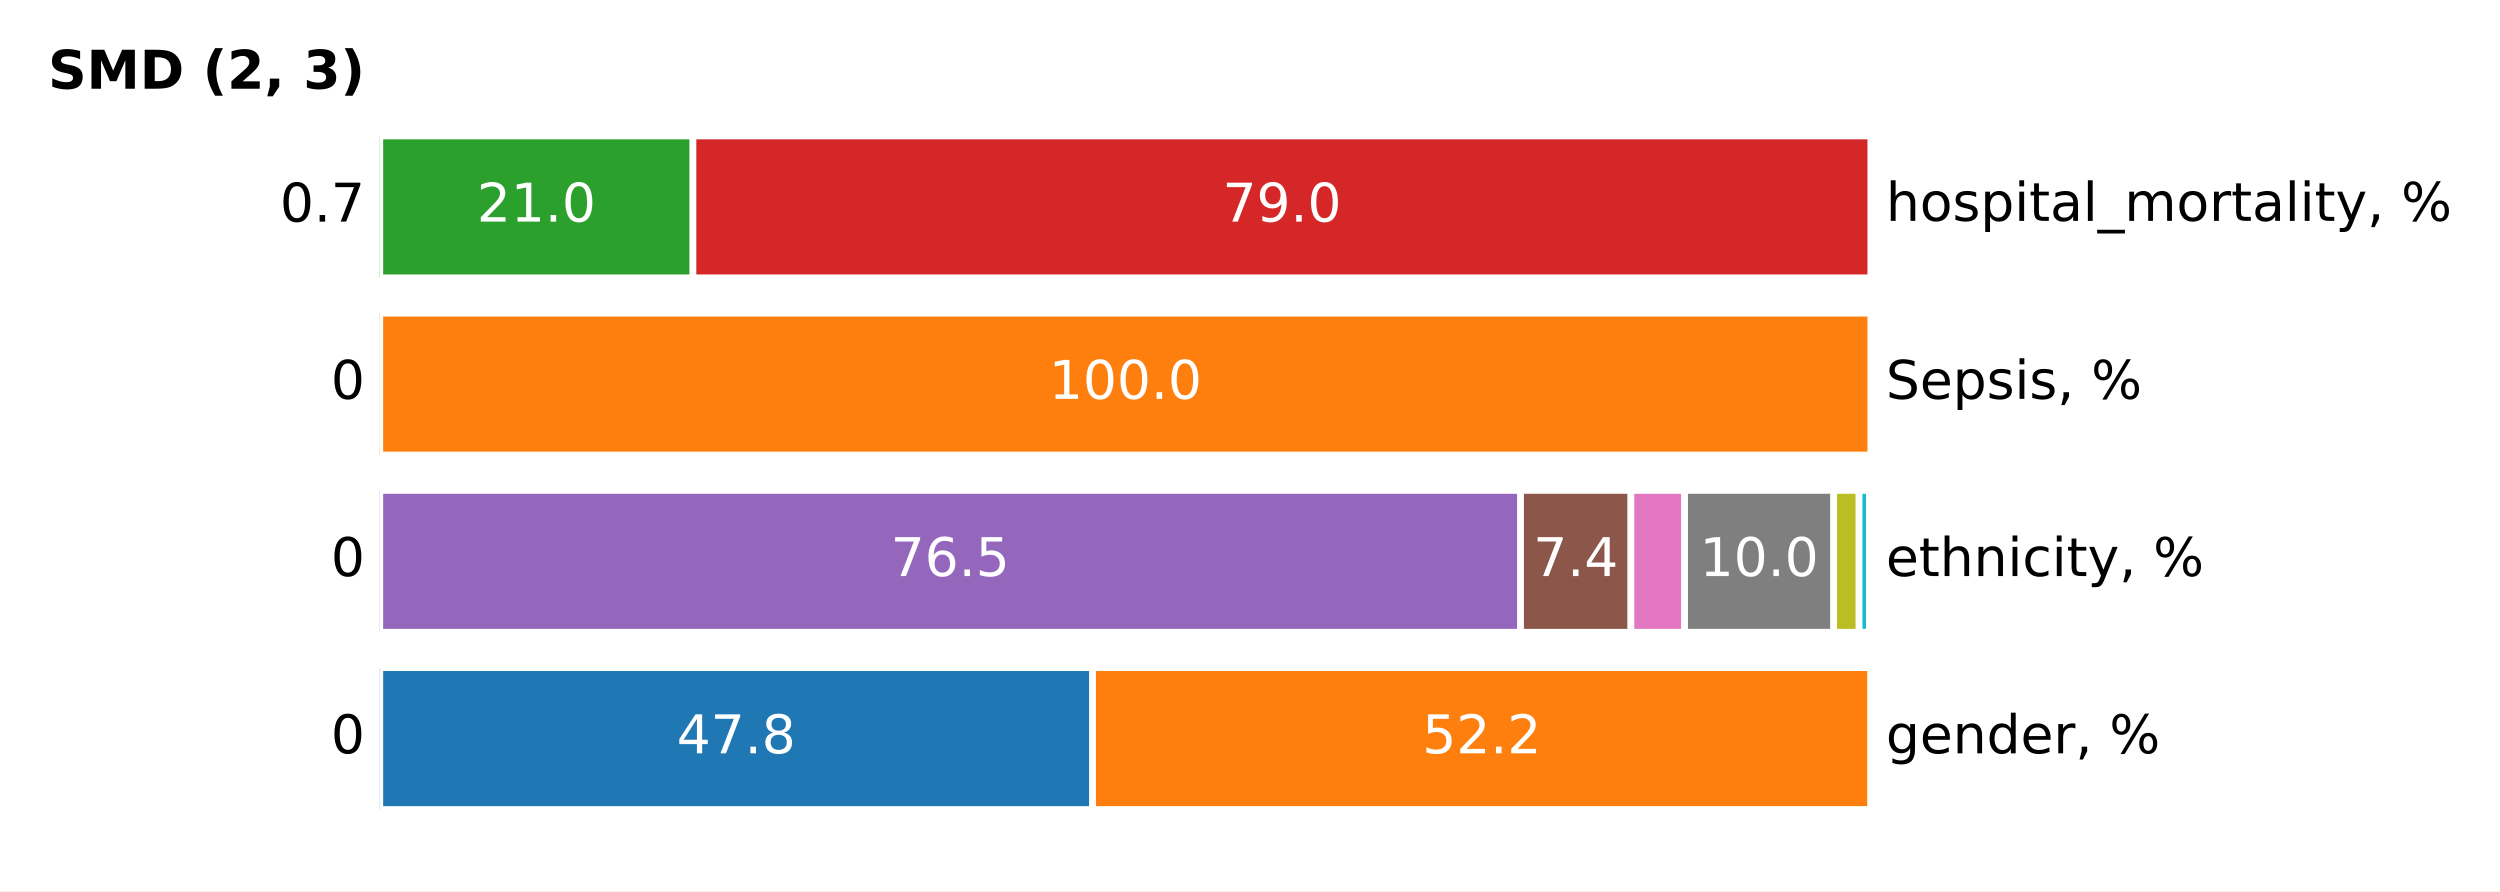
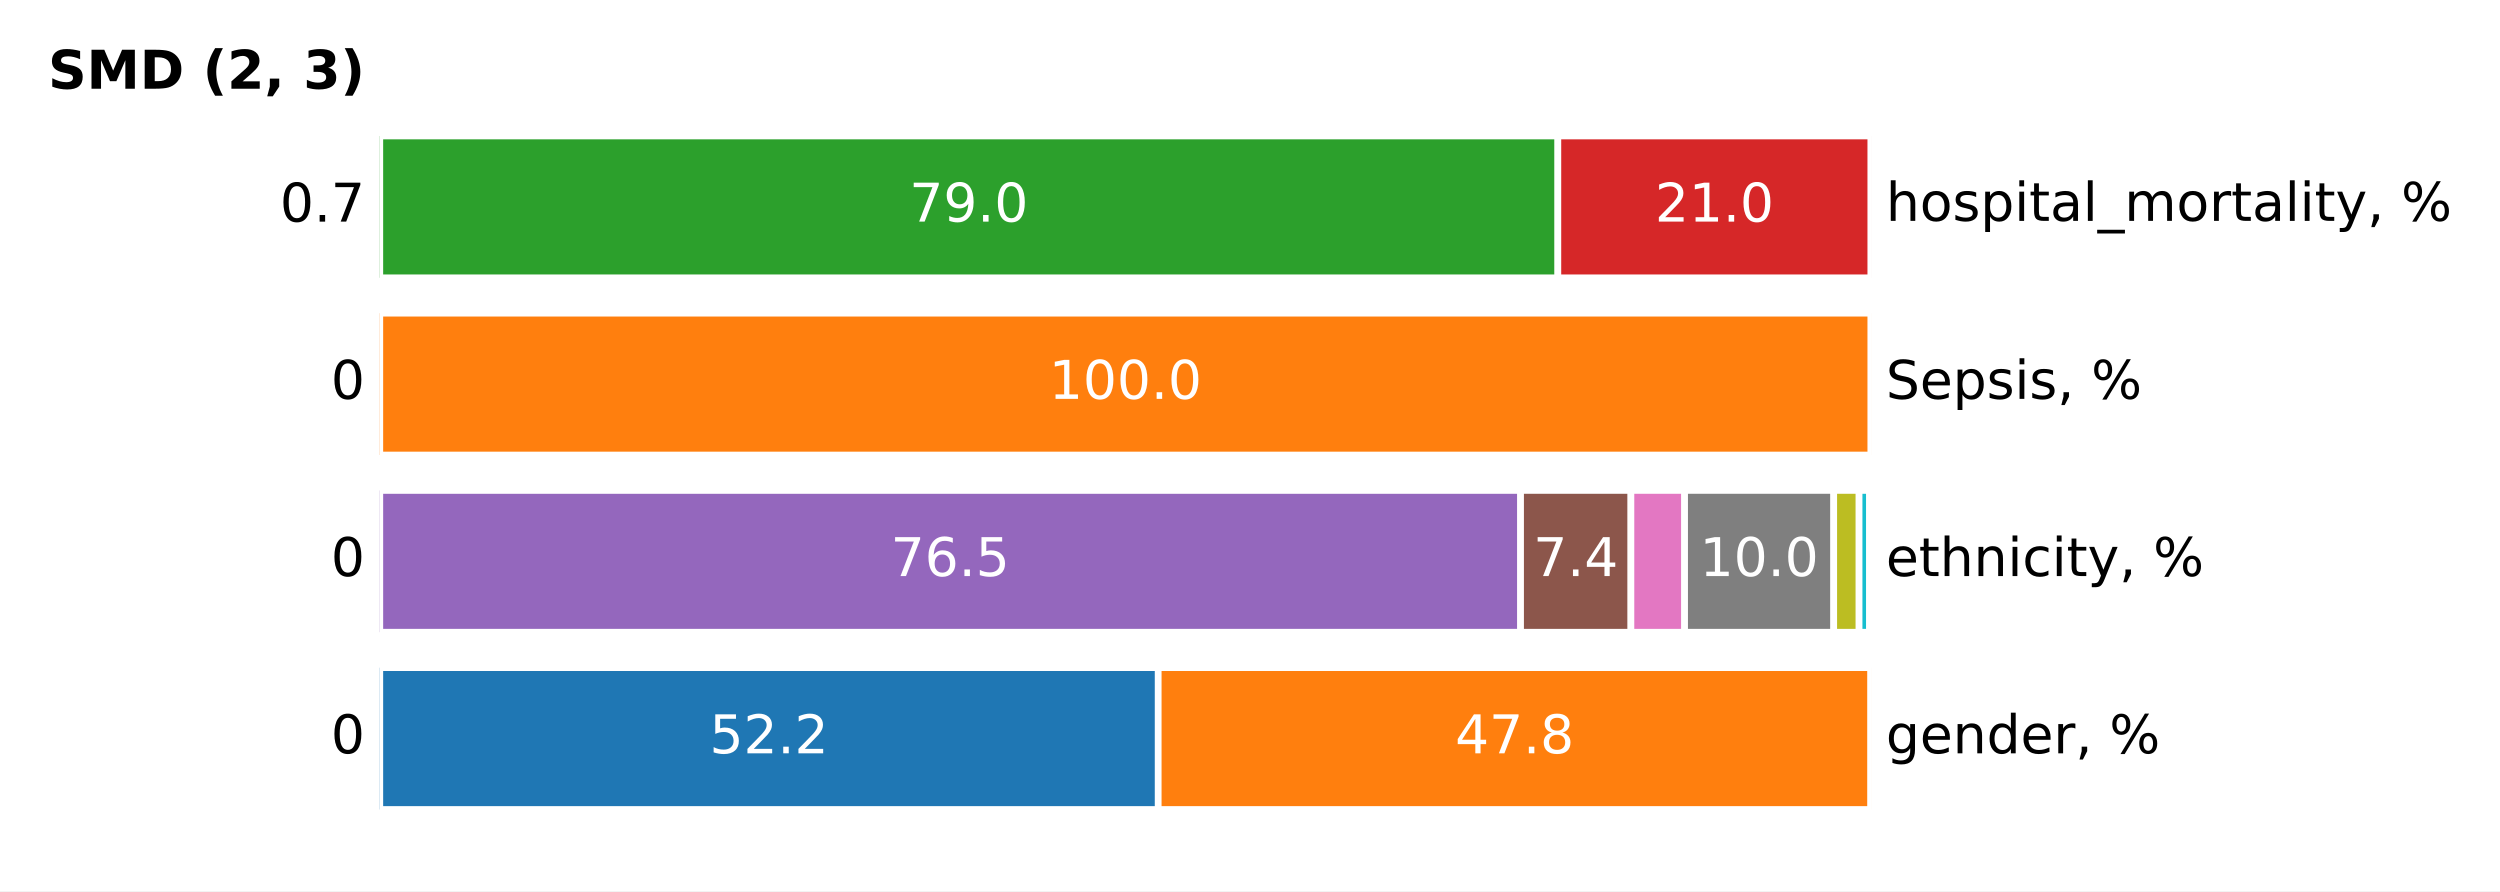
<svg xmlns="http://www.w3.org/2000/svg" xmlns:xlink="http://www.w3.org/1999/xlink" width="374.194pt" height="133.395pt" viewBox="0 0 374.194 133.395" version="1.1">
  <defs>
    <style type="text/css">*{stroke-linejoin: round; stroke-linecap: butt}</style>
  </defs>
  <g id="figure_1">
    <g id="patch_1">
      <path d="M 0 133.395  L 374.194 133.395  L 374.194 0  L 0 0  z " style="fill: #ffffff" />
    </g>
    <g id="axes_1">
      <g id="patch_2">
        <path d="M 56.849 126.195  L 280.05 126.195  L 280.05 15.315  L 56.849 15.315  z " style="fill: #ffffff" />
      </g>
      <g id="patch_3">
-         <path d="M 56.849 121.155  L 163.539 121.155  L 163.539 99.934  L 56.849 99.934  z " clip-path="url(#p990fdecefe)" style="fill: #1f77b4; stroke: #ffffff; stroke-linejoin: miter" />
+         <path d="M 56.849 121.155  L 173.36 121.155  L 173.36 99.934  L 56.849 99.934  z " clip-path="url(#pa112dd658e)" style="fill: #1f77b4; stroke: #ffffff; stroke-linejoin: miter" />
      </g>
      <g id="patch_4">
-         <path d="M 163.539 121.155  L 280.05 121.155  L 280.05 99.934  L 163.539 99.934  z " clip-path="url(#p990fdecefe)" style="fill: #ff7f0e; stroke: #ffffff; stroke-linejoin: miter" />
+         <path d="M 173.36 121.155  L 280.05 121.155  L 280.05 99.934  L 173.36 99.934  z " clip-path="url(#pa112dd658e)" style="fill: #ff7f0e; stroke: #ffffff; stroke-linejoin: miter" />
      </g>
      <g id="patch_5">
-         <path d="M 280.05 121.155  L 280.05 121.155  L 280.05 99.934  L 280.05 99.934  z " clip-path="url(#p990fdecefe)" style="fill: #2ca02c; stroke: #ffffff; stroke-linejoin: miter" />
+         <path d="M 280.05 121.155  L 280.05 121.155  L 280.05 99.934  L 280.05 99.934  z " clip-path="url(#pa112dd658e)" style="fill: #2ca02c; stroke: #ffffff; stroke-linejoin: miter" />
      </g>
      <g id="patch_6">
-         <path d="M 280.05 121.155  L 280.05 121.155  L 280.05 99.934  L 280.05 99.934  z " clip-path="url(#p990fdecefe)" style="fill: #d62728; stroke: #ffffff; stroke-linejoin: miter" />
+         <path d="M 280.05 121.155  L 280.05 121.155  L 280.05 99.934  L 280.05 99.934  z " clip-path="url(#pa112dd658e)" style="fill: #d62728; stroke: #ffffff; stroke-linejoin: miter" />
      </g>
      <g id="patch_7">
-         <path d="M 280.05 121.155  L 280.05 121.155  L 280.05 99.934  L 280.05 99.934  z " clip-path="url(#p990fdecefe)" style="fill: url(#h4d0b696f04); stroke: #ffffff; stroke-linejoin: miter" />
+         <path d="M 280.05 121.155  L 280.05 121.155  L 280.05 99.934  L 280.05 99.934  z " clip-path="url(#pa112dd658e)" style="fill: url(#hd86100ac3c); stroke: #ffffff; stroke-linejoin: miter" />
      </g>
      <g id="patch_8">
-         <path d="M 56.849 94.629  L 227.597 94.629  L 227.597 73.408  L 56.849 73.408  z " clip-path="url(#p990fdecefe)" style="fill: #9467bd; stroke: #ffffff; stroke-linejoin: miter" />
+         <path d="M 56.849 94.629  L 227.597 94.629  L 227.597 73.408  L 56.849 73.408  z " clip-path="url(#pa112dd658e)" style="fill: #9467bd; stroke: #ffffff; stroke-linejoin: miter" />
      </g>
      <g id="patch_9">
-         <path d="M 227.597 94.629  L 244.114 94.629  L 244.114 73.408  L 227.597 73.408  z " clip-path="url(#p990fdecefe)" style="fill: #8c564b; stroke: #ffffff; stroke-linejoin: miter" />
+         <path d="M 227.597 94.629  L 244.114 94.629  L 244.114 73.408  L 227.597 73.408  z " clip-path="url(#pa112dd658e)" style="fill: #8c564b; stroke: #ffffff; stroke-linejoin: miter" />
      </g>
      <g id="patch_10">
-         <path d="M 244.114 94.629  L 252.149 94.629  L 252.149 73.408  L 244.114 73.408  z " clip-path="url(#p990fdecefe)" style="fill: #e377c2; stroke: #ffffff; stroke-linejoin: miter" />
+         <path d="M 244.114 94.629  L 252.149 94.629  L 252.149 73.408  L 244.114 73.408  z " clip-path="url(#pa112dd658e)" style="fill: #e377c2; stroke: #ffffff; stroke-linejoin: miter" />
      </g>
      <g id="patch_11">
-         <path d="M 252.149 94.629  L 274.469 94.629  L 274.469 73.408  L 252.149 73.408  z " clip-path="url(#p990fdecefe)" style="fill: #7f7f7f; stroke: #ffffff; stroke-linejoin: miter" />
+         <path d="M 252.149 94.629  L 274.469 94.629  L 274.469 73.408  L 252.149 73.408  z " clip-path="url(#pa112dd658e)" style="fill: #7f7f7f; stroke: #ffffff; stroke-linejoin: miter" />
      </g>
      <g id="patch_12">
-         <path d="M 274.469 94.629  L 278.264 94.629  L 278.264 73.408  L 274.469 73.408  z " clip-path="url(#p990fdecefe)" style="fill: #bcbd22; stroke: #ffffff; stroke-linejoin: miter" />
+         <path d="M 274.469 94.629  L 278.264 94.629  L 278.264 73.408  L 274.469 73.408  z " clip-path="url(#pa112dd658e)" style="fill: #bcbd22; stroke: #ffffff; stroke-linejoin: miter" />
      </g>
      <g id="patch_13">
-         <path d="M 278.264 94.629  L 279.826 94.629  L 279.826 73.408  L 278.264 73.408  z " clip-path="url(#p990fdecefe)" style="fill: #17becf; stroke: #ffffff; stroke-linejoin: miter" />
+         <path d="M 278.264 94.629  L 279.826 94.629  L 279.826 73.408  L 278.264 73.408  z " clip-path="url(#pa112dd658e)" style="fill: #17becf; stroke: #ffffff; stroke-linejoin: miter" />
      </g>
      <g id="patch_14">
-         <path d="M 279.826 94.629  L 279.826 94.629  L 279.826 73.408  L 279.826 73.408  z " clip-path="url(#p990fdecefe)" style="fill: url(#h4d0b696f04); stroke: #ffffff; stroke-linejoin: miter" />
+         <path d="M 279.826 94.629  L 279.826 94.629  L 279.826 73.408  L 279.826 73.408  z " clip-path="url(#pa112dd658e)" style="fill: url(#hd86100ac3c); stroke: #ffffff; stroke-linejoin: miter" />
      </g>
      <g id="patch_15">
-         <path d="M 56.849 68.103  L 56.849 68.103  L 56.849 46.882  L 56.849 46.882  z " clip-path="url(#p990fdecefe)" style="fill: #1f77b4; stroke: #ffffff; stroke-linejoin: miter" />
+         <path d="M 56.849 68.103  L 56.849 68.103  L 56.849 46.882  L 56.849 46.882  z " clip-path="url(#pa112dd658e)" style="fill: #1f77b4; stroke: #ffffff; stroke-linejoin: miter" />
      </g>
      <g id="patch_16">
-         <path d="M 56.849 68.103  L 280.05 68.103  L 280.05 46.882  L 56.849 46.882  z " clip-path="url(#p990fdecefe)" style="fill: #ff7f0e; stroke: #ffffff; stroke-linejoin: miter" />
+         <path d="M 56.849 68.103  L 280.05 68.103  L 280.05 46.882  L 56.849 46.882  z " clip-path="url(#pa112dd658e)" style="fill: #ff7f0e; stroke: #ffffff; stroke-linejoin: miter" />
      </g>
      <g id="patch_17">
-         <path d="M 280.05 68.103  L 280.05 68.103  L 280.05 46.882  L 280.05 46.882  z " clip-path="url(#p990fdecefe)" style="fill: url(#h4d0b696f04); stroke: #ffffff; stroke-linejoin: miter" />
+         <path d="M 280.05 68.103  L 280.05 68.103  L 280.05 46.882  L 280.05 46.882  z " clip-path="url(#pa112dd658e)" style="fill: url(#hd86100ac3c); stroke: #ffffff; stroke-linejoin: miter" />
      </g>
      <g id="patch_18">
-         <path d="M 56.849 41.577  L 103.722 41.577  L 103.722 20.355  L 56.849 20.355  z " clip-path="url(#p990fdecefe)" style="fill: #2ca02c; stroke: #ffffff; stroke-linejoin: miter" />
+         <path d="M 56.849 41.577  L 233.178 41.577  L 233.178 20.355  L 56.849 20.355  z " clip-path="url(#pa112dd658e)" style="fill: #2ca02c; stroke: #ffffff; stroke-linejoin: miter" />
      </g>
      <g id="patch_19">
-         <path d="M 103.722 41.577  L 280.05 41.577  L 280.05 20.355  L 103.722 20.355  z " clip-path="url(#p990fdecefe)" style="fill: #d62728; stroke: #ffffff; stroke-linejoin: miter" />
+         <path d="M 233.178 41.577  L 280.05 41.577  L 280.05 20.355  L 233.178 20.355  z " clip-path="url(#pa112dd658e)" style="fill: #d62728; stroke: #ffffff; stroke-linejoin: miter" />
      </g>
      <g id="patch_20">
-         <path d="M 280.05 41.577  L 280.05 41.577  L 280.05 20.355  L 280.05 20.355  z " clip-path="url(#p990fdecefe)" style="fill: url(#h4d0b696f04); stroke: #ffffff; stroke-linejoin: miter" />
+         <path d="M 280.05 41.577  L 280.05 41.577  L 280.05 20.355  L 280.05 20.355  z " clip-path="url(#pa112dd658e)" style="fill: url(#hd86100ac3c); stroke: #ffffff; stroke-linejoin: miter" />
      </g>
      <g id="matplotlib.axis_1" />
      <g id="matplotlib.axis_2" />
      <g id="text_1">
-         <g style="fill: #ffffff" transform="translate(101.288 112.7524) scale(0.08 -0.08)">
+         <g style="fill: #ffffff" transform="translate(106.1984 112.7524) scale(0.08 -0.08)">
+           <defs>
+             <path id="DejaVuSans-35" d="M 691 4666  L 3169 4666  L 3169 4134  L 1269 4134  L 1269 2991  Q 1406 3038 1543 3061  Q 1681 3084 1819 3084  Q 2600 3084 3056 2656  Q 3513 2228 3513 1497  Q 3513 744 3044 326  Q 2575 -91 1722 -91  Q 1428 -91 1123 -41  Q 819 9 494 109  L 494 744  Q 775 591 1075 516  Q 1375 441 1709 441  Q 2250 441 2565 725  Q 2881 1009 2881 1497  Q 2881 1984 2565 2268  Q 2250 2553 1709 2553  Q 1456 2553 1204 2497  Q 953 2441 691 2322  L 691 4666  z " transform="scale(0.015625)" />
+             <path id="DejaVuSans-32" d="M 1228 531  L 3431 531  L 3431 0  L 469 0  L 469 531  Q 828 903 1448 1529  Q 2069 2156 2228 2338  Q 2531 2678 2651 2914  Q 2772 3150 2772 3378  Q 2772 3750 2511 3984  Q 2250 4219 1831 4219  Q 1534 4219 1204 4116  Q 875 4013 500 3803  L 500 4441  Q 881 4594 1212 4672  Q 1544 4750 1819 4750  Q 2544 4750 2975 4387  Q 3406 4025 3406 3419  Q 3406 3131 3298 2873  Q 3191 2616 2906 2266  Q 2828 2175 2409 1742  Q 1991 1309 1228 531  z " transform="scale(0.015625)" />
+             <path id="DejaVuSans-2e" d="M 684 794  L 1344 794  L 1344 0  L 684 0  L 684 794  z " transform="scale(0.015625)" />
+           </defs>
+           <use xlink:href="#DejaVuSans-35" />
+           <use xlink:href="#DejaVuSans-32" x="63.623" />
+           <use xlink:href="#DejaVuSans-2e" x="127.246" />
+           <use xlink:href="#DejaVuSans-32" x="159.033" />
+         </g>
+       </g>
+       <g id="text_2">
+         <g style="fill: #ffffff" transform="translate(217.7985 112.7524) scale(0.08 -0.08)">
          <defs>
            <path id="DejaVuSans-34" d="M 2419 4116  L 825 1625  L 2419 1625  L 2419 4116  z M 2253 4666  L 3047 4666  L 3047 1625  L 3713 1625  L 3713 1100  L 3047 1100  L 3047 0  L 2419 0  L 2419 1100  L 313 1100  L 313 1709  L 2253 4666  z " transform="scale(0.015625)" />
            <path id="DejaVuSans-37" d="M 525 4666  L 3525 4666  L 3525 4397  L 1831 0  L 1172 0  L 2766 4134  L 525 4134  L 525 4666  z " transform="scale(0.015625)" />
-             <path id="DejaVuSans-2e" d="M 684 794  L 1344 794  L 1344 0  L 684 0  L 684 794  z " transform="scale(0.015625)" />
            <path id="DejaVuSans-38" d="M 2034 2216  Q 1584 2216 1326 1975  Q 1069 1734 1069 1313  Q 1069 891 1326 650  Q 1584 409 2034 409  Q 2484 409 2743 651  Q 3003 894 3003 1313  Q 3003 1734 2745 1975  Q 2488 2216 2034 2216  z M 1403 2484  Q 997 2584 770 2862  Q 544 3141 544 3541  Q 544 4100 942 4425  Q 1341 4750 2034 4750  Q 2731 4750 3128 4425  Q 3525 4100 3525 3541  Q 3525 3141 3298 2862  Q 3072 2584 2669 2484  Q 3125 2378 3379 2068  Q 3634 1759 3634 1313  Q 3634 634 3220 271  Q 2806 -91 2034 -91  Q 1263 -91 848 271  Q 434 634 434 1313  Q 434 1759 690 2068  Q 947 2378 1403 2484  z M 1172 3481  Q 1172 3119 1398 2916  Q 1625 2713 2034 2713  Q 2441 2713 2670 2916  Q 2900 3119 2900 3481  Q 2900 3844 2670 4047  Q 2441 4250 2034 4250  Q 1625 4250 1398 4047  Q 1172 3844 1172 3481  z " transform="scale(0.015625)" />
          </defs>
          <use xlink:href="#DejaVuSans-34" />
          <use xlink:href="#DejaVuSans-37" x="63.623" />
          <use xlink:href="#DejaVuSans-2e" x="127.246" />
          <use xlink:href="#DejaVuSans-38" x="159.033" />
-         </g>
-       </g>
-       <g id="text_2">
-         <g style="fill: #ffffff" transform="translate(212.888 112.7524) scale(0.08 -0.08)">
-           <defs>
-             <path id="DejaVuSans-35" d="M 691 4666  L 3169 4666  L 3169 4134  L 1269 4134  L 1269 2991  Q 1406 3038 1543 3061  Q 1681 3084 1819 3084  Q 2600 3084 3056 2656  Q 3513 2228 3513 1497  Q 3513 744 3044 326  Q 2575 -91 1722 -91  Q 1428 -91 1123 -41  Q 819 9 494 109  L 494 744  Q 775 591 1075 516  Q 1375 441 1709 441  Q 2250 441 2565 725  Q 2881 1009 2881 1497  Q 2881 1984 2565 2268  Q 2250 2553 1709 2553  Q 1456 2553 1204 2497  Q 953 2441 691 2322  L 691 4666  z " transform="scale(0.015625)" />
-             <path id="DejaVuSans-32" d="M 1228 531  L 3431 531  L 3431 0  L 469 0  L 469 531  Q 828 903 1448 1529  Q 2069 2156 2228 2338  Q 2531 2678 2651 2914  Q 2772 3150 2772 3378  Q 2772 3750 2511 3984  Q 2250 4219 1831 4219  Q 1534 4219 1204 4116  Q 875 4013 500 3803  L 500 4441  Q 881 4594 1212 4672  Q 1544 4750 1819 4750  Q 2544 4750 2975 4387  Q 3406 4025 3406 3419  Q 3406 3131 3298 2873  Q 3191 2616 2906 2266  Q 2828 2175 2409 1742  Q 1991 1309 1228 531  z " transform="scale(0.015625)" />
-           </defs>
-           <use xlink:href="#DejaVuSans-35" />
-           <use xlink:href="#DejaVuSans-32" x="63.623" />
-           <use xlink:href="#DejaVuSans-2e" x="127.246" />
-           <use xlink:href="#DejaVuSans-32" x="159.033" />
        </g>
      </g>
      <g id="text_3">
        <g transform="translate(49.5275 112.7524) scale(0.08 -0.08)">
          <defs>
            <path id="DejaVuSans-30" d="M 2034 4250  Q 1547 4250 1301 3770  Q 1056 3291 1056 2328  Q 1056 1369 1301 889  Q 1547 409 2034 409  Q 2525 409 2770 889  Q 3016 1369 3016 2328  Q 3016 3291 2770 3770  Q 2525 4250 2034 4250  z M 2034 4750  Q 2819 4750 3233 4129  Q 3647 3509 3647 2328  Q 3647 1150 3233 529  Q 2819 -91 2034 -91  Q 1250 -91 836 529  Q 422 1150 422 2328  Q 422 3509 836 4129  Q 1250 4750 2034 4750  z " transform="scale(0.015625)" />
          </defs>
          <use xlink:href="#DejaVuSans-30" />
        </g>
      </g>
      <g id="text_4">
        <g transform="translate(282.2815 112.7524) scale(0.08 -0.08)">
          <defs>
            <path id="DejaVuSans-67" d="M 2906 1791  Q 2906 2416 2648 2759  Q 2391 3103 1925 3103  Q 1463 3103 1205 2759  Q 947 2416 947 1791  Q 947 1169 1205 825  Q 1463 481 1925 481  Q 2391 481 2648 825  Q 2906 1169 2906 1791  z M 3481 434  Q 3481 -459 3084 -895  Q 2688 -1331 1869 -1331  Q 1566 -1331 1297 -1286  Q 1028 -1241 775 -1147  L 775 -588  Q 1028 -725 1275 -790  Q 1522 -856 1778 -856  Q 2344 -856 2625 -561  Q 2906 -266 2906 331  L 2906 616  Q 2728 306 2450 153  Q 2172 0 1784 0  Q 1141 0 747 490  Q 353 981 353 1791  Q 353 2603 747 3093  Q 1141 3584 1784 3584  Q 2172 3584 2450 3431  Q 2728 3278 2906 2969  L 2906 3500  L 3481 3500  L 3481 434  z " transform="scale(0.015625)" />
            <path id="DejaVuSans-65" d="M 3597 1894  L 3597 1613  L 953 1613  Q 991 1019 1311 708  Q 1631 397 2203 397  Q 2534 397 2845 478  Q 3156 559 3463 722  L 3463 178  Q 3153 47 2828 -22  Q 2503 -91 2169 -91  Q 1331 -91 842 396  Q 353 884 353 1716  Q 353 2575 817 3079  Q 1281 3584 2069 3584  Q 2775 3584 3186 3129  Q 3597 2675 3597 1894  z M 3022 2063  Q 3016 2534 2758 2815  Q 2500 3097 2075 3097  Q 1594 3097 1305 2825  Q 1016 2553 972 2059  L 3022 2063  z " transform="scale(0.015625)" />
            <path id="DejaVuSans-6e" d="M 3513 2113  L 3513 0  L 2938 0  L 2938 2094  Q 2938 2591 2744 2837  Q 2550 3084 2163 3084  Q 1697 3084 1428 2787  Q 1159 2491 1159 1978  L 1159 0  L 581 0  L 581 3500  L 1159 3500  L 1159 2956  Q 1366 3272 1645 3428  Q 1925 3584 2291 3584  Q 2894 3584 3203 3211  Q 3513 2838 3513 2113  z " transform="scale(0.015625)" />
            <path id="DejaVuSans-64" d="M 2906 2969  L 2906 4863  L 3481 4863  L 3481 0  L 2906 0  L 2906 525  Q 2725 213 2448 61  Q 2172 -91 1784 -91  Q 1150 -91 751 415  Q 353 922 353 1747  Q 353 2572 751 3078  Q 1150 3584 1784 3584  Q 2172 3584 2448 3432  Q 2725 3281 2906 2969  z M 947 1747  Q 947 1113 1208 752  Q 1469 391 1925 391  Q 2381 391 2643 752  Q 2906 1113 2906 1747  Q 2906 2381 2643 2742  Q 2381 3103 1925 3103  Q 1469 3103 1208 2742  Q 947 2381 947 1747  z " transform="scale(0.015625)" />
            <path id="DejaVuSans-72" d="M 2631 2963  Q 2534 3019 2420 3045  Q 2306 3072 2169 3072  Q 1681 3072 1420 2755  Q 1159 2438 1159 1844  L 1159 0  L 581 0  L 581 3500  L 1159 3500  L 1159 2956  Q 1341 3275 1631 3429  Q 1922 3584 2338 3584  Q 2397 3584 2469 3576  Q 2541 3569 2628 3553  L 2631 2963  z " transform="scale(0.015625)" />
            <path id="DejaVuSans-2c" d="M 750 794  L 1409 794  L 1409 256  L 897 -744  L 494 -744  L 750 256  L 750 794  z " transform="scale(0.015625)" />
            <path id="DejaVuSans-20" transform="scale(0.015625)" />
            <path id="DejaVuSans-25" d="M 4653 2053  Q 4381 2053 4226 1822  Q 4072 1591 4072 1178  Q 4072 772 4226 539  Q 4381 306 4653 306  Q 4919 306 5073 539  Q 5228 772 5228 1178  Q 5228 1588 5073 1820  Q 4919 2053 4653 2053  z M 4653 2450  Q 5147 2450 5437 2106  Q 5728 1763 5728 1178  Q 5728 594 5436 251  Q 5144 -91 4653 -91  Q 4153 -91 3862 251  Q 3572 594 3572 1178  Q 3572 1766 3864 2108  Q 4156 2450 4653 2450  z M 1428 4353  Q 1159 4353 1004 4120  Q 850 3888 850 3481  Q 850 3069 1003 2837  Q 1156 2606 1428 2606  Q 1700 2606 1854 2837  Q 2009 3069 2009 3481  Q 2009 3884 1853 4118  Q 1697 4353 1428 4353  z M 4250 4750  L 4750 4750  L 1831 -91  L 1331 -91  L 4250 4750  z M 1428 4750  Q 1922 4750 2215 4408  Q 2509 4066 2509 3481  Q 2509 2891 2217 2550  Q 1925 2209 1428 2209  Q 931 2209 642 2551  Q 353 2894 353 3481  Q 353 4063 643 4406  Q 934 4750 1428 4750  z " transform="scale(0.015625)" />
          </defs>
          <use xlink:href="#DejaVuSans-67" />
          <use xlink:href="#DejaVuSans-65" x="63.477" />
          <use xlink:href="#DejaVuSans-6e" x="125" />
          <use xlink:href="#DejaVuSans-64" x="188.379" />
          <use xlink:href="#DejaVuSans-65" x="251.855" />
          <use xlink:href="#DejaVuSans-72" x="313.379" />
          <use xlink:href="#DejaVuSans-2c" x="354.492" />
          <use xlink:href="#DejaVuSans-20" x="386.279" />
          <use xlink:href="#DejaVuSans-25" x="418.066" />
        </g>
      </g>
      <g id="text_5">
        <g style="fill: #ffffff" transform="translate(133.3173 86.22612) scale(0.08 -0.08)">
          <defs>
            <path id="DejaVuSans-36" d="M 2113 2584  Q 1688 2584 1439 2293  Q 1191 2003 1191 1497  Q 1191 994 1439 701  Q 1688 409 2113 409  Q 2538 409 2786 701  Q 3034 994 3034 1497  Q 3034 2003 2786 2293  Q 2538 2584 2113 2584  z M 3366 4563  L 3366 3988  Q 3128 4100 2886 4159  Q 2644 4219 2406 4219  Q 1781 4219 1451 3797  Q 1122 3375 1075 2522  Q 1259 2794 1537 2939  Q 1816 3084 2150 3084  Q 2853 3084 3261 2657  Q 3669 2231 3669 1497  Q 3669 778 3244 343  Q 2819 -91 2113 -91  Q 1303 -91 875 529  Q 447 1150 447 2328  Q 447 3434 972 4092  Q 1497 4750 2381 4750  Q 2619 4750 2861 4703  Q 3103 4656 3366 4563  z " transform="scale(0.015625)" />
          </defs>
          <use xlink:href="#DejaVuSans-37" />
          <use xlink:href="#DejaVuSans-36" x="63.623" />
          <use xlink:href="#DejaVuSans-2e" x="127.246" />
          <use xlink:href="#DejaVuSans-35" x="159.033" />
        </g>
      </g>
      <g id="text_6">
        <g style="fill: #ffffff" transform="translate(229.4947 86.22612) scale(0.08 -0.08)">
          <use xlink:href="#DejaVuSans-37" />
          <use xlink:href="#DejaVuSans-2e" x="63.623" />
          <use xlink:href="#DejaVuSans-34" x="95.41" />
        </g>
      </g>
      <g id="text_7">
        <g style="fill: #ffffff" transform="translate(254.4033 86.22612) scale(0.08 -0.08)">
          <defs>
            <path id="DejaVuSans-31" d="M 794 531  L 1825 531  L 1825 4091  L 703 3866  L 703 4441  L 1819 4666  L 2450 4666  L 2450 531  L 3481 531  L 3481 0  L 794 0  L 794 531  z " transform="scale(0.015625)" />
          </defs>
          <use xlink:href="#DejaVuSans-31" />
          <use xlink:href="#DejaVuSans-30" x="63.623" />
          <use xlink:href="#DejaVuSans-2e" x="127.246" />
          <use xlink:href="#DejaVuSans-30" x="159.033" />
        </g>
      </g>
      <g id="text_8">
        <g transform="translate(49.5275 86.22612) scale(0.08 -0.08)">
          <use xlink:href="#DejaVuSans-30" />
        </g>
      </g>
      <g id="text_9">
        <g transform="translate(282.2815 86.22612) scale(0.08 -0.08)">
          <defs>
            <path id="DejaVuSans-74" d="M 1172 4494  L 1172 3500  L 2356 3500  L 2356 3053  L 1172 3053  L 1172 1153  Q 1172 725 1289 603  Q 1406 481 1766 481  L 2356 481  L 2356 0  L 1766 0  Q 1100 0 847 248  Q 594 497 594 1153  L 594 3053  L 172 3053  L 172 3500  L 594 3500  L 594 4494  L 1172 4494  z " transform="scale(0.015625)" />
            <path id="DejaVuSans-68" d="M 3513 2113  L 3513 0  L 2938 0  L 2938 2094  Q 2938 2591 2744 2837  Q 2550 3084 2163 3084  Q 1697 3084 1428 2787  Q 1159 2491 1159 1978  L 1159 0  L 581 0  L 581 4863  L 1159 4863  L 1159 2956  Q 1366 3272 1645 3428  Q 1925 3584 2291 3584  Q 2894 3584 3203 3211  Q 3513 2838 3513 2113  z " transform="scale(0.015625)" />
            <path id="DejaVuSans-69" d="M 603 3500  L 1178 3500  L 1178 0  L 603 0  L 603 3500  z M 603 4863  L 1178 4863  L 1178 4134  L 603 4134  L 603 4863  z " transform="scale(0.015625)" />
            <path id="DejaVuSans-63" d="M 3122 3366  L 3122 2828  Q 2878 2963 2633 3030  Q 2388 3097 2138 3097  Q 1578 3097 1268 2742  Q 959 2388 959 1747  Q 959 1106 1268 751  Q 1578 397 2138 397  Q 2388 397 2633 464  Q 2878 531 3122 666  L 3122 134  Q 2881 22 2623 -34  Q 2366 -91 2075 -91  Q 1284 -91 818 406  Q 353 903 353 1747  Q 353 2603 823 3093  Q 1294 3584 2113 3584  Q 2378 3584 2631 3529  Q 2884 3475 3122 3366  z " transform="scale(0.015625)" />
            <path id="DejaVuSans-79" d="M 2059 -325  Q 1816 -950 1584 -1140  Q 1353 -1331 966 -1331  L 506 -1331  L 506 -850  L 844 -850  Q 1081 -850 1212 -737  Q 1344 -625 1503 -206  L 1606 56  L 191 3500  L 800 3500  L 1894 763  L 2988 3500  L 3597 3500  L 2059 -325  z " transform="scale(0.015625)" />
          </defs>
          <use xlink:href="#DejaVuSans-65" />
          <use xlink:href="#DejaVuSans-74" x="61.523" />
          <use xlink:href="#DejaVuSans-68" x="100.732" />
          <use xlink:href="#DejaVuSans-6e" x="164.111" />
          <use xlink:href="#DejaVuSans-69" x="227.49" />
          <use xlink:href="#DejaVuSans-63" x="255.273" />
          <use xlink:href="#DejaVuSans-69" x="310.254" />
          <use xlink:href="#DejaVuSans-74" x="338.037" />
          <use xlink:href="#DejaVuSans-79" x="377.246" />
          <use xlink:href="#DejaVuSans-2c" x="436.426" />
          <use xlink:href="#DejaVuSans-20" x="468.213" />
          <use xlink:href="#DejaVuSans-25" x="500" />
        </g>
      </g>
      <g id="text_10">
        <g style="fill: #ffffff" transform="translate(156.9983 59.6998) scale(0.08 -0.08)">
          <use xlink:href="#DejaVuSans-31" />
          <use xlink:href="#DejaVuSans-30" x="63.623" />
          <use xlink:href="#DejaVuSans-30" x="127.246" />
          <use xlink:href="#DejaVuSans-2e" x="190.869" />
          <use xlink:href="#DejaVuSans-30" x="222.656" />
        </g>
      </g>
      <g id="text_11">
        <g transform="translate(49.5275 59.6998) scale(0.08 -0.08)">
          <use xlink:href="#DejaVuSans-30" />
        </g>
      </g>
      <g id="text_12">
        <g transform="translate(282.2815 59.6998) scale(0.08 -0.08)">
          <defs>
            <path id="DejaVuSans-53" d="M 3425 4513  L 3425 3897  Q 3066 4069 2747 4153  Q 2428 4238 2131 4238  Q 1616 4238 1336 4038  Q 1056 3838 1056 3469  Q 1056 3159 1242 3001  Q 1428 2844 1947 2747  L 2328 2669  Q 3034 2534 3370 2195  Q 3706 1856 3706 1288  Q 3706 609 3251 259  Q 2797 -91 1919 -91  Q 1588 -91 1214 -16  Q 841 59 441 206  L 441 856  Q 825 641 1194 531  Q 1563 422 1919 422  Q 2459 422 2753 634  Q 3047 847 3047 1241  Q 3047 1584 2836 1778  Q 2625 1972 2144 2069  L 1759 2144  Q 1053 2284 737 2584  Q 422 2884 422 3419  Q 422 4038 858 4394  Q 1294 4750 2059 4750  Q 2388 4750 2728 4690  Q 3069 4631 3425 4513  z " transform="scale(0.015625)" />
            <path id="DejaVuSans-70" d="M 1159 525  L 1159 -1331  L 581 -1331  L 581 3500  L 1159 3500  L 1159 2969  Q 1341 3281 1617 3432  Q 1894 3584 2278 3584  Q 2916 3584 3314 3078  Q 3713 2572 3713 1747  Q 3713 922 3314 415  Q 2916 -91 2278 -91  Q 1894 -91 1617 61  Q 1341 213 1159 525  z M 3116 1747  Q 3116 2381 2855 2742  Q 2594 3103 2138 3103  Q 1681 3103 1420 2742  Q 1159 2381 1159 1747  Q 1159 1113 1420 752  Q 1681 391 2138 391  Q 2594 391 2855 752  Q 3116 1113 3116 1747  z " transform="scale(0.015625)" />
            <path id="DejaVuSans-73" d="M 2834 3397  L 2834 2853  Q 2591 2978 2328 3040  Q 2066 3103 1784 3103  Q 1356 3103 1142 2972  Q 928 2841 928 2578  Q 928 2378 1081 2264  Q 1234 2150 1697 2047  L 1894 2003  Q 2506 1872 2764 1633  Q 3022 1394 3022 966  Q 3022 478 2636 193  Q 2250 -91 1575 -91  Q 1294 -91 989 -36  Q 684 19 347 128  L 347 722  Q 666 556 975 473  Q 1284 391 1588 391  Q 1994 391 2212 530  Q 2431 669 2431 922  Q 2431 1156 2273 1281  Q 2116 1406 1581 1522  L 1381 1569  Q 847 1681 609 1914  Q 372 2147 372 2553  Q 372 3047 722 3315  Q 1072 3584 1716 3584  Q 2034 3584 2315 3537  Q 2597 3491 2834 3397  z " transform="scale(0.015625)" />
          </defs>
          <use xlink:href="#DejaVuSans-53" />
          <use xlink:href="#DejaVuSans-65" x="63.477" />
          <use xlink:href="#DejaVuSans-70" x="125" />
          <use xlink:href="#DejaVuSans-73" x="188.477" />
          <use xlink:href="#DejaVuSans-69" x="240.576" />
          <use xlink:href="#DejaVuSans-73" x="268.359" />
          <use xlink:href="#DejaVuSans-2c" x="320.459" />
          <use xlink:href="#DejaVuSans-20" x="352.246" />
          <use xlink:href="#DejaVuSans-25" x="384.033" />
        </g>
      </g>
      <g id="text_13">
-         <g style="fill: #ffffff" transform="translate(71.37925 33.17349) scale(0.08 -0.08)">
+         <g style="fill: #ffffff" transform="translate(136.1072 33.17349) scale(0.08 -0.08)">
+           <defs>
+             <path id="DejaVuSans-39" d="M 703 97  L 703 672  Q 941 559 1184 500  Q 1428 441 1663 441  Q 2288 441 2617 861  Q 2947 1281 2994 2138  Q 2813 1869 2534 1725  Q 2256 1581 1919 1581  Q 1219 1581 811 2004  Q 403 2428 403 3163  Q 403 3881 828 4315  Q 1253 4750 1959 4750  Q 2769 4750 3195 4129  Q 3622 3509 3622 2328  Q 3622 1225 3098 567  Q 2575 -91 1691 -91  Q 1453 -91 1209 -44  Q 966 3 703 97  z M 1959 2075  Q 2384 2075 2632 2365  Q 2881 2656 2881 3163  Q 2881 3666 2632 3958  Q 2384 4250 1959 4250  Q 1534 4250 1286 3958  Q 1038 3666 1038 3163  Q 1038 2656 1286 2365  Q 1534 2075 1959 2075  z " transform="scale(0.015625)" />
+           </defs>
+           <use xlink:href="#DejaVuSans-37" />
+           <use xlink:href="#DejaVuSans-39" x="63.623" />
+           <use xlink:href="#DejaVuSans-2e" x="127.246" />
+           <use xlink:href="#DejaVuSans-30" x="159.033" />
+         </g>
+       </g>
+       <g id="text_14">
+         <g style="fill: #ffffff" transform="translate(247.7072 33.17349) scale(0.08 -0.08)">
          <use xlink:href="#DejaVuSans-32" />
          <use xlink:href="#DejaVuSans-31" x="63.623" />
-           <use xlink:href="#DejaVuSans-2e" x="127.246" />
-           <use xlink:href="#DejaVuSans-30" x="159.033" />
-         </g>
-       </g>
-       <g id="text_14">
-         <g style="fill: #ffffff" transform="translate(182.9793 33.17349) scale(0.08 -0.08)">
-           <defs>
-             <path id="DejaVuSans-39" d="M 703 97  L 703 672  Q 941 559 1184 500  Q 1428 441 1663 441  Q 2288 441 2617 861  Q 2947 1281 2994 2138  Q 2813 1869 2534 1725  Q 2256 1581 1919 1581  Q 1219 1581 811 2004  Q 403 2428 403 3163  Q 403 3881 828 4315  Q 1253 4750 1959 4750  Q 2769 4750 3195 4129  Q 3622 3509 3622 2328  Q 3622 1225 3098 567  Q 2575 -91 1691 -91  Q 1453 -91 1209 -44  Q 966 3 703 97  z M 1959 2075  Q 2384 2075 2632 2365  Q 2881 2656 2881 3163  Q 2881 3666 2632 3958  Q 2384 4250 1959 4250  Q 1534 4250 1286 3958  Q 1038 3666 1038 3163  Q 1038 2656 1286 2365  Q 1534 2075 1959 2075  z " transform="scale(0.015625)" />
-           </defs>
-           <use xlink:href="#DejaVuSans-37" />
-           <use xlink:href="#DejaVuSans-39" x="63.623" />
          <use xlink:href="#DejaVuSans-2e" x="127.246" />
          <use xlink:href="#DejaVuSans-30" x="159.033" />
        </g>
      </g>
      <g id="text_15">
        <g transform="translate(41.895 33.17349) scale(0.08 -0.08)">
          <use xlink:href="#DejaVuSans-30" />
          <use xlink:href="#DejaVuSans-2e" x="63.623" />
          <use xlink:href="#DejaVuSans-37" x="95.41" />
        </g>
      </g>
      <g id="text_16">
        <g transform="translate(282.2815 33.06224) scale(0.08 -0.08)">
          <defs>
            <path id="DejaVuSans-6f" d="M 1959 3097  Q 1497 3097 1228 2736  Q 959 2375 959 1747  Q 959 1119 1226 758  Q 1494 397 1959 397  Q 2419 397 2687 759  Q 2956 1122 2956 1747  Q 2956 2369 2687 2733  Q 2419 3097 1959 3097  z M 1959 3584  Q 2709 3584 3137 3096  Q 3566 2609 3566 1747  Q 3566 888 3137 398  Q 2709 -91 1959 -91  Q 1206 -91 779 398  Q 353 888 353 1747  Q 353 2609 779 3096  Q 1206 3584 1959 3584  z " transform="scale(0.015625)" />
            <path id="DejaVuSans-61" d="M 2194 1759  Q 1497 1759 1228 1600  Q 959 1441 959 1056  Q 959 750 1161 570  Q 1363 391 1709 391  Q 2188 391 2477 730  Q 2766 1069 2766 1631  L 2766 1759  L 2194 1759  z M 3341 1997  L 3341 0  L 2766 0  L 2766 531  Q 2569 213 2275 61  Q 1981 -91 1556 -91  Q 1019 -91 701 211  Q 384 513 384 1019  Q 384 1609 779 1909  Q 1175 2209 1959 2209  L 2766 2209  L 2766 2266  Q 2766 2663 2505 2880  Q 2244 3097 1772 3097  Q 1472 3097 1187 3025  Q 903 2953 641 2809  L 641 3341  Q 956 3463 1253 3523  Q 1550 3584 1831 3584  Q 2591 3584 2966 3190  Q 3341 2797 3341 1997  z " transform="scale(0.015625)" />
            <path id="DejaVuSans-6c" d="M 603 4863  L 1178 4863  L 1178 0  L 603 0  L 603 4863  z " transform="scale(0.015625)" />
            <path id="DejaVuSans-5f" d="M 3263 -1063  L 3263 -1509  L -63 -1509  L -63 -1063  L 3263 -1063  z " transform="scale(0.015625)" />
            <path id="DejaVuSans-6d" d="M 3328 2828  Q 3544 3216 3844 3400  Q 4144 3584 4550 3584  Q 5097 3584 5394 3201  Q 5691 2819 5691 2113  L 5691 0  L 5113 0  L 5113 2094  Q 5113 2597 4934 2840  Q 4756 3084 4391 3084  Q 3944 3084 3684 2787  Q 3425 2491 3425 1978  L 3425 0  L 2847 0  L 2847 2094  Q 2847 2600 2669 2842  Q 2491 3084 2119 3084  Q 1678 3084 1418 2786  Q 1159 2488 1159 1978  L 1159 0  L 581 0  L 581 3500  L 1159 3500  L 1159 2956  Q 1356 3278 1631 3431  Q 1906 3584 2284 3584  Q 2666 3584 2933 3390  Q 3200 3197 3328 2828  z " transform="scale(0.015625)" />
          </defs>
          <use xlink:href="#DejaVuSans-68" />
          <use xlink:href="#DejaVuSans-6f" x="63.379" />
          <use xlink:href="#DejaVuSans-73" x="124.561" />
          <use xlink:href="#DejaVuSans-70" x="176.66" />
          <use xlink:href="#DejaVuSans-69" x="240.137" />
          <use xlink:href="#DejaVuSans-74" x="267.92" />
          <use xlink:href="#DejaVuSans-61" x="307.129" />
          <use xlink:href="#DejaVuSans-6c" x="368.408" />
          <use xlink:href="#DejaVuSans-5f" x="396.191" />
          <use xlink:href="#DejaVuSans-6d" x="446.191" />
          <use xlink:href="#DejaVuSans-6f" x="543.604" />
          <use xlink:href="#DejaVuSans-72" x="604.785" />
          <use xlink:href="#DejaVuSans-74" x="645.898" />
          <use xlink:href="#DejaVuSans-61" x="685.107" />
          <use xlink:href="#DejaVuSans-6c" x="746.387" />
          <use xlink:href="#DejaVuSans-69" x="774.17" />
          <use xlink:href="#DejaVuSans-74" x="801.953" />
          <use xlink:href="#DejaVuSans-79" x="841.162" />
          <use xlink:href="#DejaVuSans-2c" x="900.342" />
          <use xlink:href="#DejaVuSans-20" x="932.129" />
          <use xlink:href="#DejaVuSans-25" x="963.916" />
        </g>
      </g>
      <g id="text_17">
        <g transform="translate(7.2 13.27875) scale(0.08 -0.08)">
          <defs>
            <path id="DejaVuSans-Bold-53" d="M 3834 4519  L 3834 3531  Q 3450 3703 3084 3790  Q 2719 3878 2394 3878  Q 1963 3878 1756 3759  Q 1550 3641 1550 3391  Q 1550 3203 1689 3098  Q 1828 2994 2194 2919  L 2706 2816  Q 3484 2659 3812 2340  Q 4141 2022 4141 1434  Q 4141 663 3683 286  Q 3225 -91 2284 -91  Q 1841 -91 1394 -6  Q 947 78 500 244  L 500 1259  Q 947 1022 1364 901  Q 1781 781 2169 781  Q 2563 781 2772 912  Q 2981 1044 2981 1288  Q 2981 1506 2839 1625  Q 2697 1744 2272 1838  L 1806 1941  Q 1106 2091 782 2419  Q 459 2747 459 3303  Q 459 4000 909 4375  Q 1359 4750 2203 4750  Q 2588 4750 2994 4692  Q 3400 4634 3834 4519  z " transform="scale(0.015625)" />
            <path id="DejaVuSans-Bold-4d" d="M 588 4666  L 2119 4666  L 3181 2169  L 4250 4666  L 5778 4666  L 5778 0  L 4641 0  L 4641 3413  L 3566 897  L 2803 897  L 1728 3413  L 1728 0  L 588 0  L 588 4666  z " transform="scale(0.015625)" />
            <path id="DejaVuSans-Bold-44" d="M 1791 3756  L 1791 909  L 2222 909  Q 2959 909 3348 1275  Q 3738 1641 3738 2338  Q 3738 3031 3350 3393  Q 2963 3756 2222 3756  L 1791 3756  z M 588 4666  L 1856 4666  Q 2919 4666 3439 4514  Q 3959 4363 4331 4000  Q 4659 3684 4818 3271  Q 4978 2859 4978 2338  Q 4978 1809 4818 1395  Q 4659 981 4331 666  Q 3956 303 3431 151  Q 2906 0 1856 0  L 588 0  L 588 4666  z " transform="scale(0.015625)" />
            <path id="DejaVuSans-Bold-20" transform="scale(0.015625)" />
            <path id="DejaVuSans-Bold-28" d="M 2413 -844  L 1484 -844  Q 1006 -72 778 623  Q 550 1319 550 2003  Q 550 2688 779 3389  Q 1009 4091 1484 4856  L 2413 4856  Q 2013 4116 1813 3408  Q 1613 2700 1613 2009  Q 1613 1319 1811 609  Q 2009 -100 2413 -844  z " transform="scale(0.015625)" />
            <path id="DejaVuSans-Bold-32" d="M 1844 884  L 3897 884  L 3897 0  L 506 0  L 506 884  L 2209 2388  Q 2438 2594 2547 2791  Q 2656 2988 2656 3200  Q 2656 3528 2436 3728  Q 2216 3928 1850 3928  Q 1569 3928 1234 3808  Q 900 3688 519 3450  L 519 4475  Q 925 4609 1322 4679  Q 1719 4750 2100 4750  Q 2938 4750 3402 4381  Q 3866 4013 3866 3353  Q 3866 2972 3669 2642  Q 3472 2313 2841 1759  L 1844 884  z " transform="scale(0.015625)" />
            <path id="DejaVuSans-Bold-2c" d="M 653 1209  L 1778 1209  L 1778 256  L 1006 -909  L 341 -909  L 653 256  L 653 1209  z " transform="scale(0.015625)" />
            <path id="DejaVuSans-Bold-33" d="M 2981 2516  Q 3453 2394 3698 2092  Q 3944 1791 3944 1325  Q 3944 631 3412 270  Q 2881 -91 1863 -91  Q 1503 -91 1142 -33  Q 781 25 428 141  L 428 1069  Q 766 900 1098 814  Q 1431 728 1753 728  Q 2231 728 2486 893  Q 2741 1059 2741 1369  Q 2741 1688 2480 1852  Q 2219 2016 1709 2016  L 1228 2016  L 1228 2791  L 1734 2791  Q 2188 2791 2409 2933  Q 2631 3075 2631 3366  Q 2631 3634 2415 3781  Q 2200 3928 1806 3928  Q 1516 3928 1219 3862  Q 922 3797 628 3669  L 628 4550  Q 984 4650 1334 4700  Q 1684 4750 2022 4750  Q 2931 4750 3382 4451  Q 3834 4153 3834 3553  Q 3834 3144 3618 2883  Q 3403 2622 2981 2516  z " transform="scale(0.015625)" />
            <path id="DejaVuSans-Bold-29" d="M 513 -844  Q 913 -100 1113 609  Q 1313 1319 1313 2009  Q 1313 2700 1113 3408  Q 913 4116 513 4856  L 1441 4856  Q 1916 4091 2145 3389  Q 2375 2688 2375 2003  Q 2375 1319 2147 623  Q 1919 -72 1441 -844  L 513 -844  z " transform="scale(0.015625)" />
          </defs>
          <use xlink:href="#DejaVuSans-Bold-53" />
          <use xlink:href="#DejaVuSans-Bold-4d" x="72.021" />
          <use xlink:href="#DejaVuSans-Bold-44" x="171.533" />
          <use xlink:href="#DejaVuSans-Bold-20" x="254.541" />
          <use xlink:href="#DejaVuSans-Bold-28" x="289.355" />
          <use xlink:href="#DejaVuSans-Bold-32" x="335.059" />
          <use xlink:href="#DejaVuSans-Bold-2c" x="404.639" />
          <use xlink:href="#DejaVuSans-Bold-20" x="442.627" />
          <use xlink:href="#DejaVuSans-Bold-33" x="477.441" />
          <use xlink:href="#DejaVuSans-Bold-29" x="547.021" />
        </g>
      </g>
    </g>
  </g>
  <defs>
-     <clipPath id="p990fdecefe">
+     <clipPath id="pa112dd658e">
      <rect x="56.849" y="15.315" width="223.2" height="110.88" />
    </clipPath>
  </defs>
  <defs>
-     <pattern id="h4d0b696f04" patternUnits="userSpaceOnUse" x="0" y="0" width="72" height="72">
+     <pattern id="hd86100ac3c" patternUnits="userSpaceOnUse" x="0" y="0" width="72" height="72">
      <rect x="0" y="0" width="73" height="73" fill="#d3d3d3" />
      <path d="M -36 36  L 36 -36  M -34.286 37.714  L 37.714 -34.286  M -32.571 39.429  L 39.429 -32.571  M -30.857 41.143  L 41.143 -30.857  M -29.143 42.857  L 42.857 -29.143  M -27.429 44.571  L 44.571 -27.429  M -25.714 46.286  L 46.286 -25.714  M -24 48  L 48 -24  M -22.286 49.714  L 49.714 -22.286  M -20.571 51.429  L 51.429 -20.571  M -18.857 53.143  L 53.143 -18.857  M -17.143 54.857  L 54.857 -17.143  M -15.429 56.571  L 56.571 -15.429  M -13.714 58.286  L 58.286 -13.714  M -12 60  L 60 -12  M -10.286 61.714  L 61.714 -10.286  M -8.571 63.429  L 63.429 -8.571  M -6.857 65.143  L 65.143 -6.857  M -5.143 66.857  L 66.857 -5.143  M -3.429 68.571  L 68.571 -3.429  M -1.714 70.286  L 70.286 -1.714  M 0 72  L 72 0  M 1.714 73.714  L 73.714 1.714  M 3.429 75.429  L 75.429 3.429  M 5.143 77.143  L 77.143 5.143  M 6.857 78.857  L 78.857 6.857  M 8.571 80.571  L 80.571 8.571  M 10.286 82.286  L 82.286 10.286  M 12 84  L 84 12  M 13.714 85.714  L 85.714 13.714  M 15.429 87.429  L 87.429 15.429  M 17.143 89.143  L 89.143 17.143  M 18.857 90.857  L 90.857 18.857  M 20.571 92.571  L 92.571 20.571  M 22.286 94.286  L 94.286 22.286  M 24 96  L 96 24  M 25.714 97.714  L 97.714 25.714  M 27.429 99.429  L 99.429 27.429  M 29.143 101.143  L 101.143 29.143  M 30.857 102.857  L 102.857 30.857  M 32.571 104.571  L 104.571 32.571  M 34.286 106.286  L 106.286 34.286  M 36 108  L 108 36  " style="fill: #ffffff; stroke: #ffffff; stroke-width: 1.0; stroke-linecap: butt; stroke-linejoin: miter" />
    </pattern>
  </defs>
</svg>
